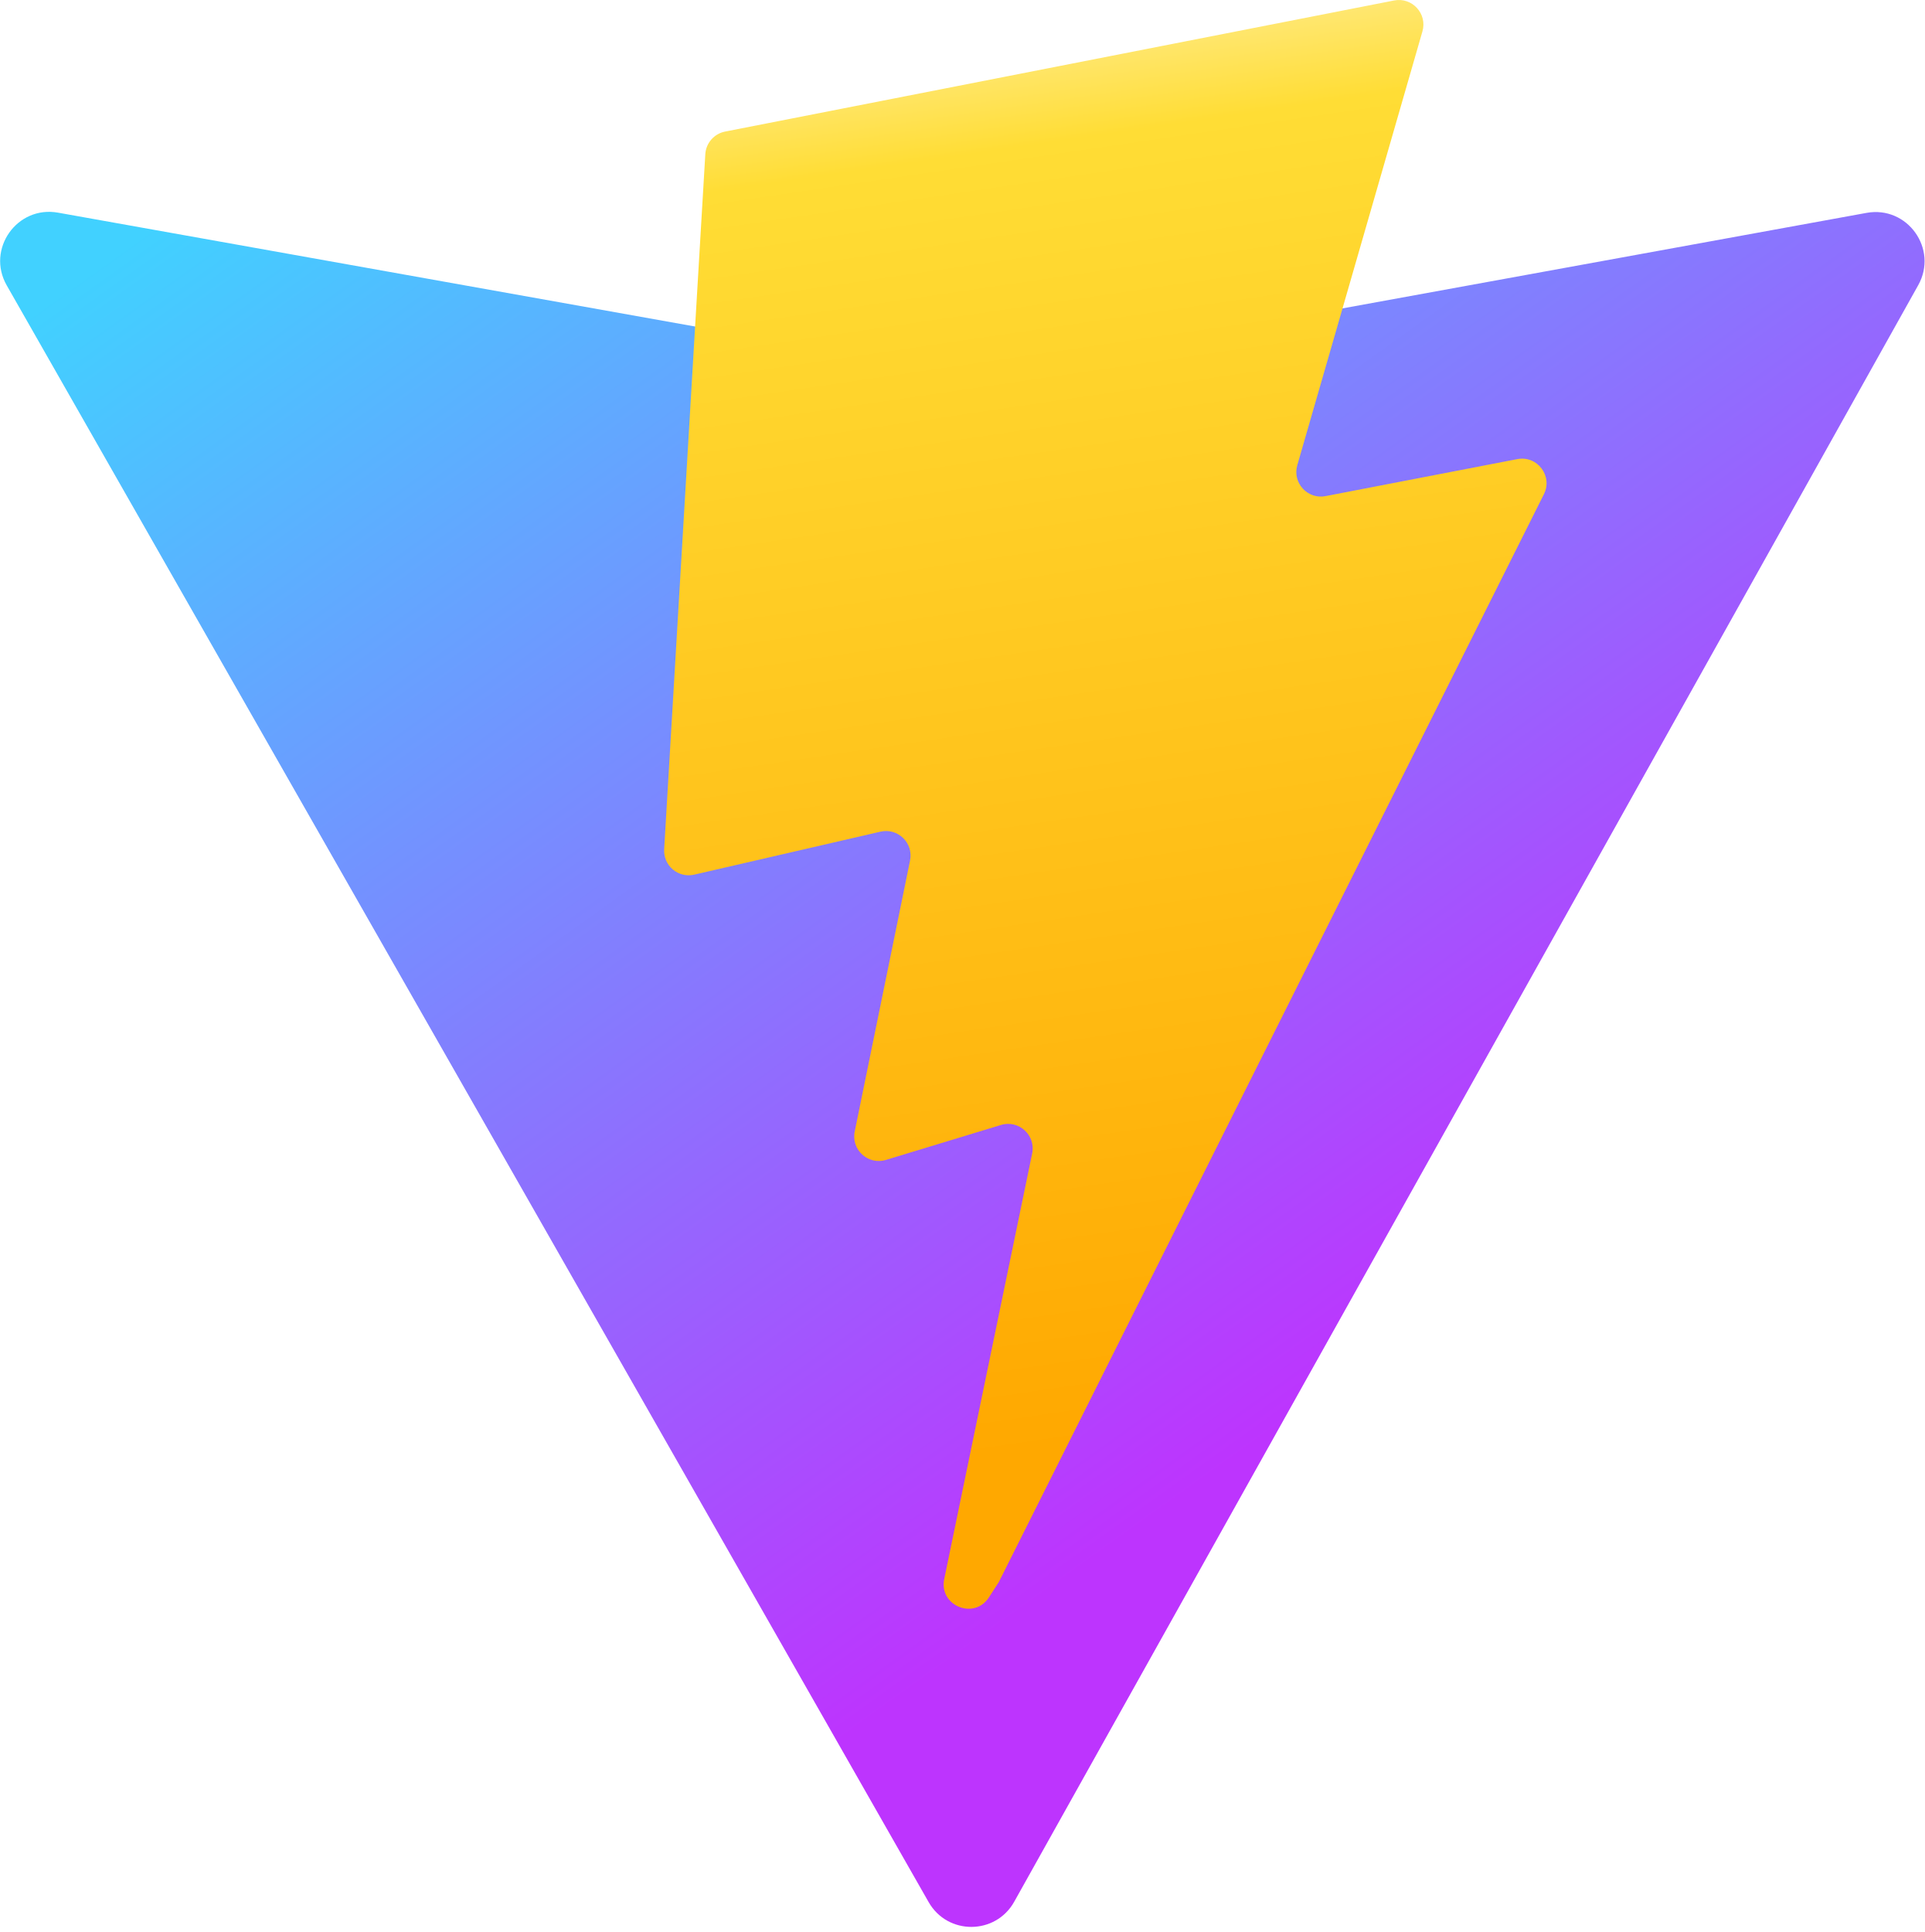
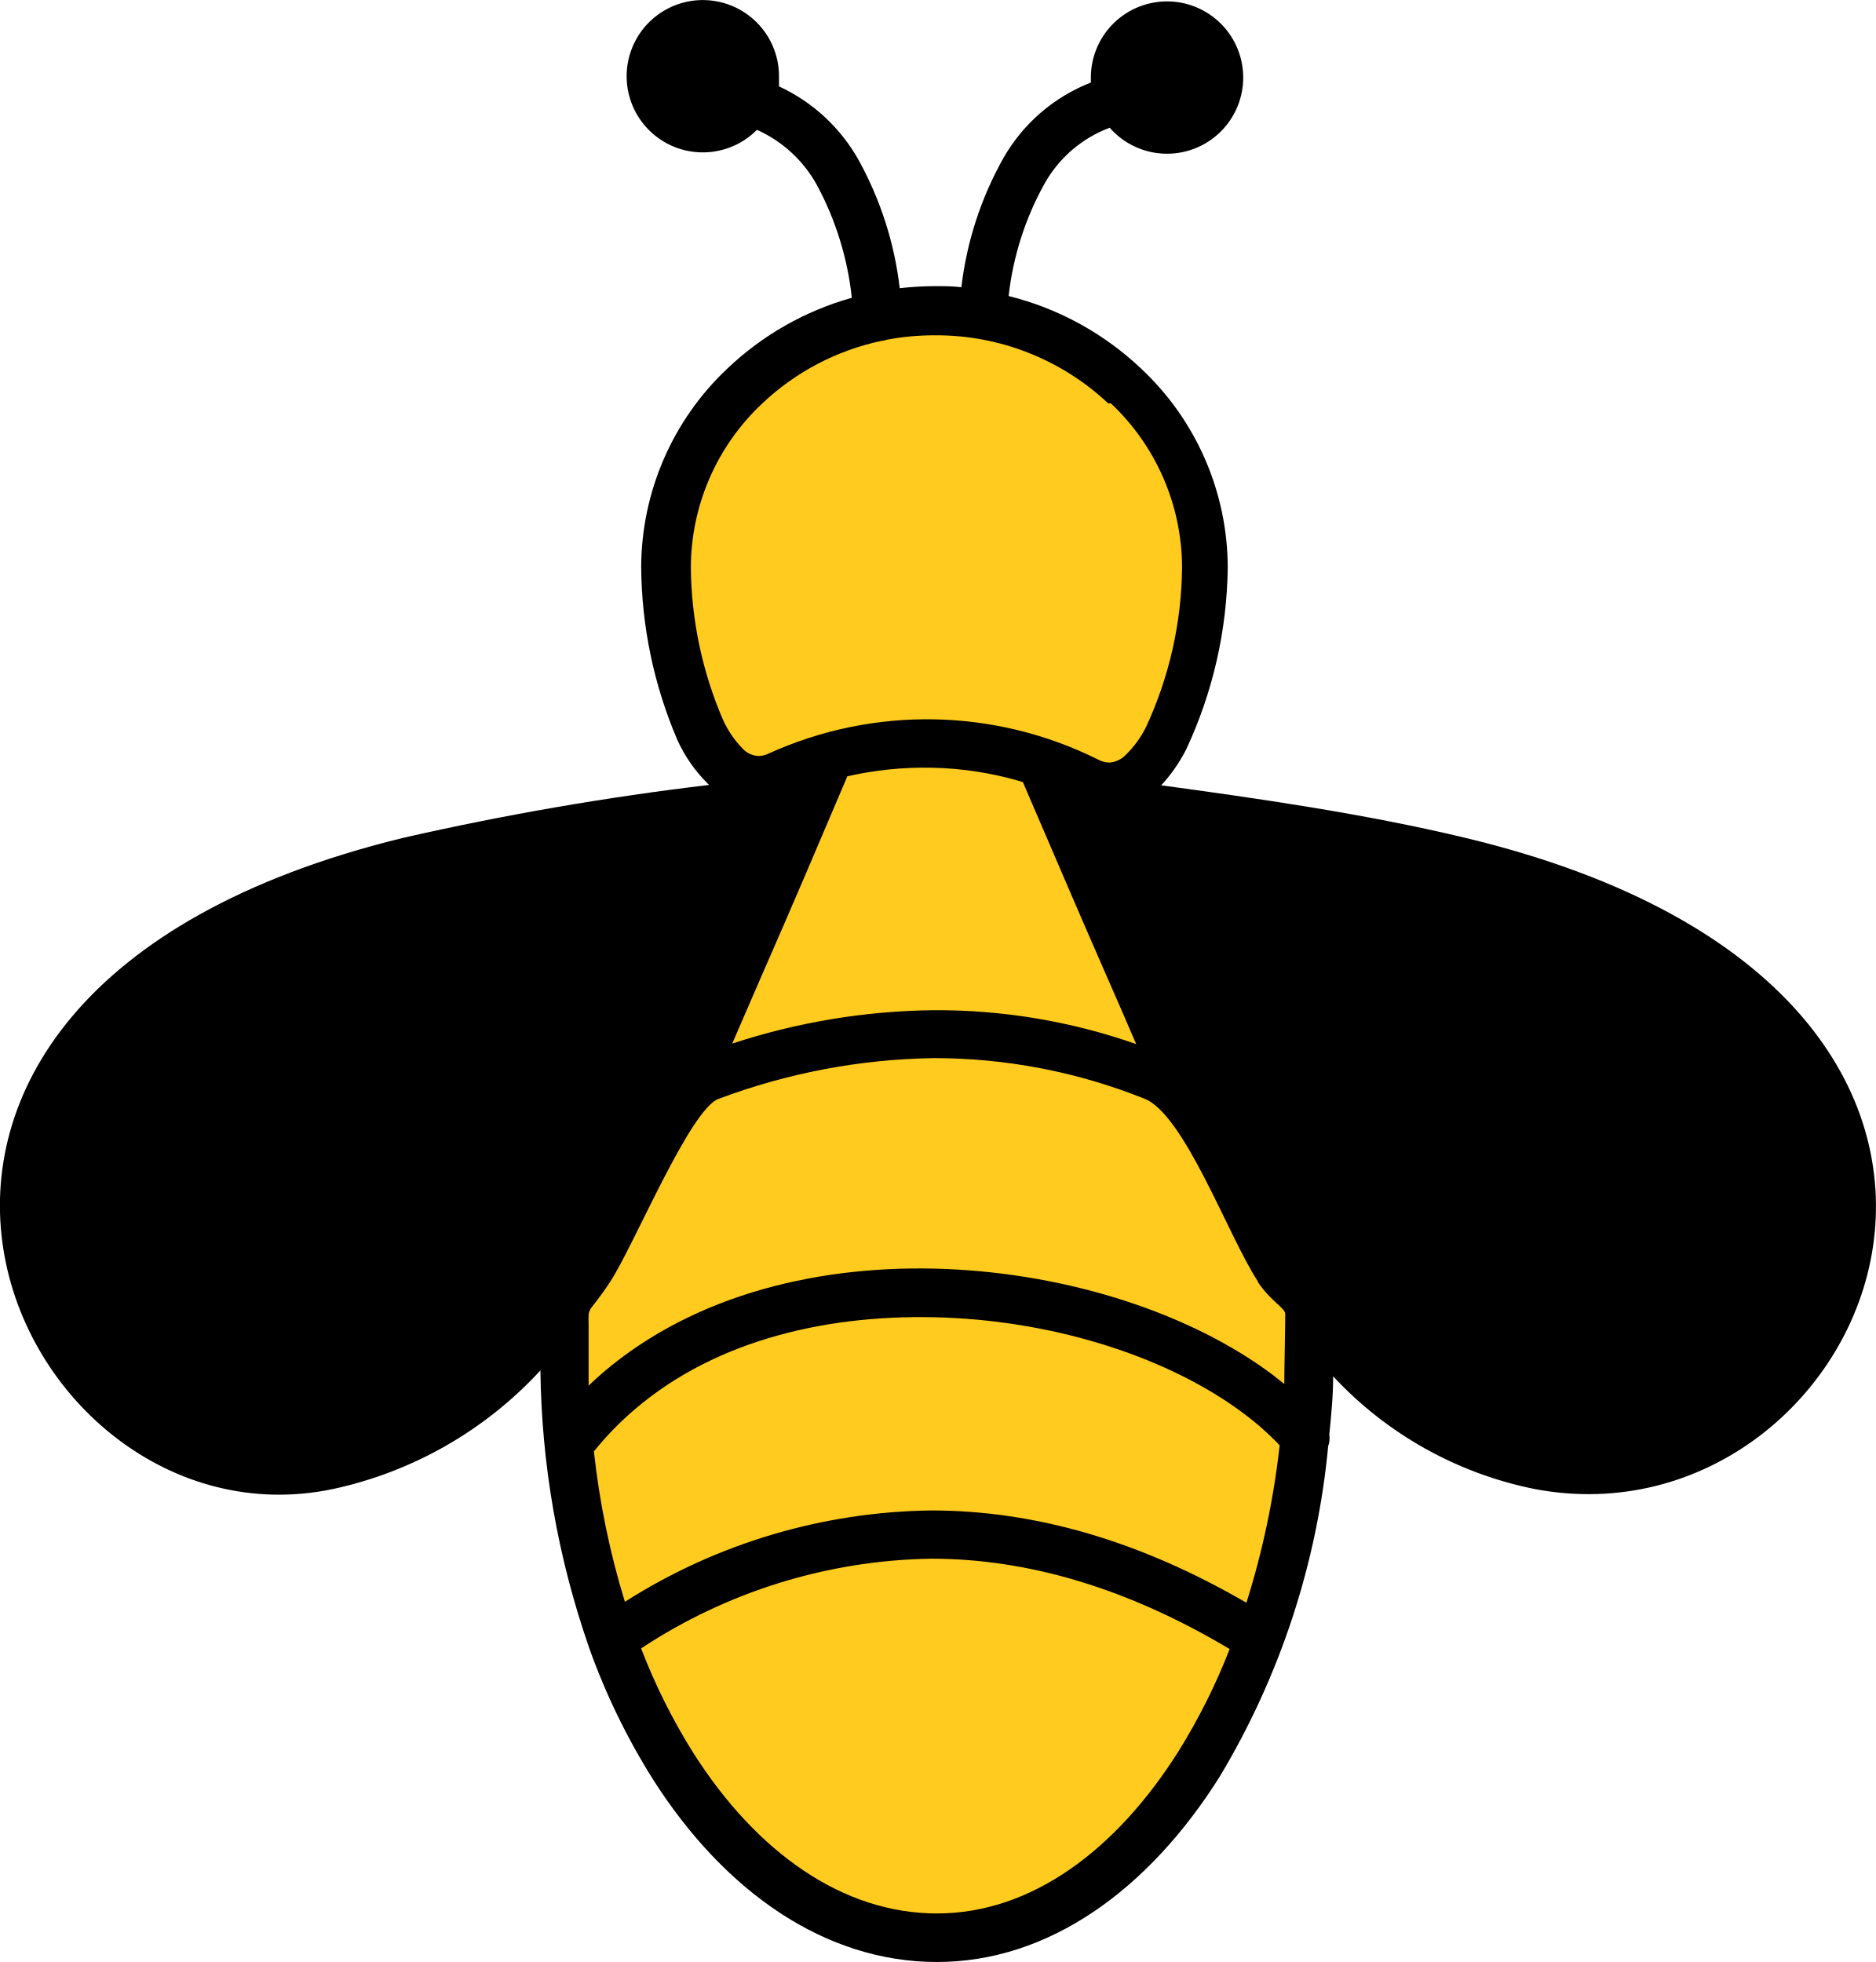
- <svg xmlns="http://www.w3.org/2000/svg" aria-hidden="true" role="img" class="iconify iconify--logos" width="31.88" height="32" preserveAspectRatio="xMidYMid meet" viewBox="0 0 256 257">
+ <svg xmlns="http://www.w3.org/2000/svg" id="Layer_1" data-name="Layer 1" viewBox="0 0 117.47 122.88">
  <defs>
-     <linearGradient id="IconifyId1813088fe1fbc01fb466" x1="-.828%" x2="57.636%" y1="7.652%" y2="78.411%">
-       <stop offset="0%" stop-color="#41D1FF" />
-       <stop offset="100%" stop-color="#BD34FE" />
-     </linearGradient>
-     <linearGradient id="IconifyId1813088fe1fbc01fb467" x1="43.376%" x2="50.316%" y1="2.242%" y2="89.03%">
-       <stop offset="0%" stop-color="#FFEA83" />
-       <stop offset="8.333%" stop-color="#FFDD35" />
-       <stop offset="100%" stop-color="#FFA800" />
-     </linearGradient>
+     <style>.cls-1,.cls-2{fill-rule:evenodd;}.cls-2{fill:#ffcb1e;}</style>
  </defs>
-   <path fill="url(#IconifyId1813088fe1fbc01fb466)" d="M255.153 37.938L134.897 252.976c-2.483 4.44-8.862 4.466-11.382.048L.875 37.958c-2.746-4.814 1.371-10.646 6.827-9.67l120.385 21.517a6.537 6.537 0 0 0 2.322-.004l117.867-21.483c5.438-.991 9.574 4.796 6.877 9.62Z" />
-   <path fill="url(#IconifyId1813088fe1fbc01fb467)" d="M185.432.063L96.44 17.501a3.268 3.268 0 0 0-2.634 3.014l-5.474 92.456a3.268 3.268 0 0 0 3.997 3.378l24.777-5.718c2.318-.535 4.413 1.507 3.936 3.838l-7.361 36.047c-.495 2.426 1.782 4.5 4.151 3.78l15.304-4.649c2.372-.72 4.652 1.36 4.15 3.788l-11.698 56.621c-.732 3.542 3.979 5.473 5.943 2.437l1.313-2.028l72.516-144.72c1.215-2.423-.88-5.186-3.54-4.672l-25.505 4.922c-2.396.462-4.435-1.77-3.759-4.114l16.646-57.705c.677-2.35-1.37-4.583-3.769-4.113Z" />
+   <path class="cls-1" d="M72.69,49.18c5.93.81,12.68,1.76,19.09,3.3,41.08,9.87,25.49,44.79,4.33,40.78A23.57,23.57,0,0,1,83.48,86.2c0,1.23-.12,2.45-.24,3.65a1.47,1.47,0,0,1-.07.72,49.21,49.21,0,0,1-6.78,20.68c-4.49,7.15-10.75,11.63-17.72,11.63S45.4,118.52,40.9,111.46a41.91,41.91,0,0,1-4-8.23l-.06-.18a54.7,54.7,0,0,1-3-17.22,24.75,24.75,0,0,1-13,7.43C.68,97.49-15.49,62.44,25.22,52.48A184,184,0,0,1,44.4,49.16l-.09-.09a9.18,9.18,0,0,1-1.9-2.74,28,28,0,0,1-2.26-10.81,17.15,17.15,0,0,1,5.41-12.45,18.57,18.57,0,0,1,7.78-4.42,19.21,19.21,0,0,0-2.19-7.07A8.05,8.05,0,0,0,47.4,8.13a4.77,4.77,0,1,1,1.38-3.36c0,.22,0,.43,0,.64a11,11,0,0,1,5,4.64,21.82,21.82,0,0,1,2.56,8,20.17,20.17,0,0,1,2.21-.13c.56,0,1.11,0,1.65.07a21.65,21.65,0,0,1,2.66-8.14,10.84,10.84,0,0,1,5.45-4.68c0-.14,0-.28,0-.42A4.77,4.77,0,1,1,69.49,8a7.8,7.8,0,0,0-4.07,3.48,18.73,18.73,0,0,0-2.26,7.06,18.57,18.57,0,0,1,8.31,4.56,17.11,17.11,0,0,1,5.41,12.45,27.65,27.65,0,0,1-2.6,11.38,10,10,0,0,1-1.59,2.28Z" />
+   <path class="cls-2" d="M40.15,103.25a37.55,37.55,0,0,0,3.3,6.59c3.94,6.18,9.33,10,15.22,10s11.22-3.94,15.16-10.21A38.55,38.55,0,0,0,77,103.28q-9.49-5.66-18.7-5.66a33.91,33.91,0,0,0-18.17,5.63Zm31-37.85c-.65-1.51-1.29-3-1.92-4.42-1.84-4.19-3.37-7.81-5.18-12a21.24,21.24,0,0,0-5.76-.9,22,22,0,0,0-5.23.54C51.2,53,49.64,56.67,47.74,61l-1.89,4.36a41.7,41.7,0,0,1,12.58-2.09A37.6,37.6,0,0,1,71.17,65.4ZM69.39,25.26A15.7,15.7,0,0,0,58.52,21a15.89,15.89,0,0,0-3,.28,1.21,1.21,0,0,1-.33.07h0a15.56,15.56,0,0,0-7.47,3.93,14.13,14.13,0,0,0-4.46,10.26,24.67,24.67,0,0,0,2,9.51,6.21,6.21,0,0,0,1.24,1.83,1.43,1.43,0,0,0,1,.47,1.51,1.51,0,0,0,.64-.16,24,24,0,0,1,20.6.37,1.55,1.55,0,0,0,.73.2,1.57,1.57,0,0,0,1-.46,6.41,6.41,0,0,0,1.3-1.78,24.28,24.28,0,0,0,2.25-10,14.17,14.17,0,0,0-4.46-10.26Zm9.38,55c-1.86-2.83-4.59-10.46-7.11-11.45a35.4,35.4,0,0,0-13.21-2.54A40,40,0,0,0,45,68.82c-1.8.66-5.3,9.18-6.78,11.44-1.65,2.51-1.33,1.13-1.36,3.52,0,.12,0,.45,0,1s0,1.32,0,2c.29-.28.59-.55.89-.81C43.56,81,51.53,79.15,59.3,79.48S74.62,82.3,79.69,86.1l.73.58c0-.82.06-3.55.06-4.38,0-.39-.85-.74-1.71-2ZM37.19,90.9a50.67,50.67,0,0,0,1.94,9.42A36.54,36.54,0,0,1,58.32,94.6q9.78,0,19.73,5.78a52,52,0,0,0,2.08-9.86,17.62,17.62,0,0,0-2.26-2c-4.6-3.45-11.55-5.72-18.69-6S44.9,83.86,39.76,88.26a19.46,19.46,0,0,0-2.57,2.64Z" />
</svg>
